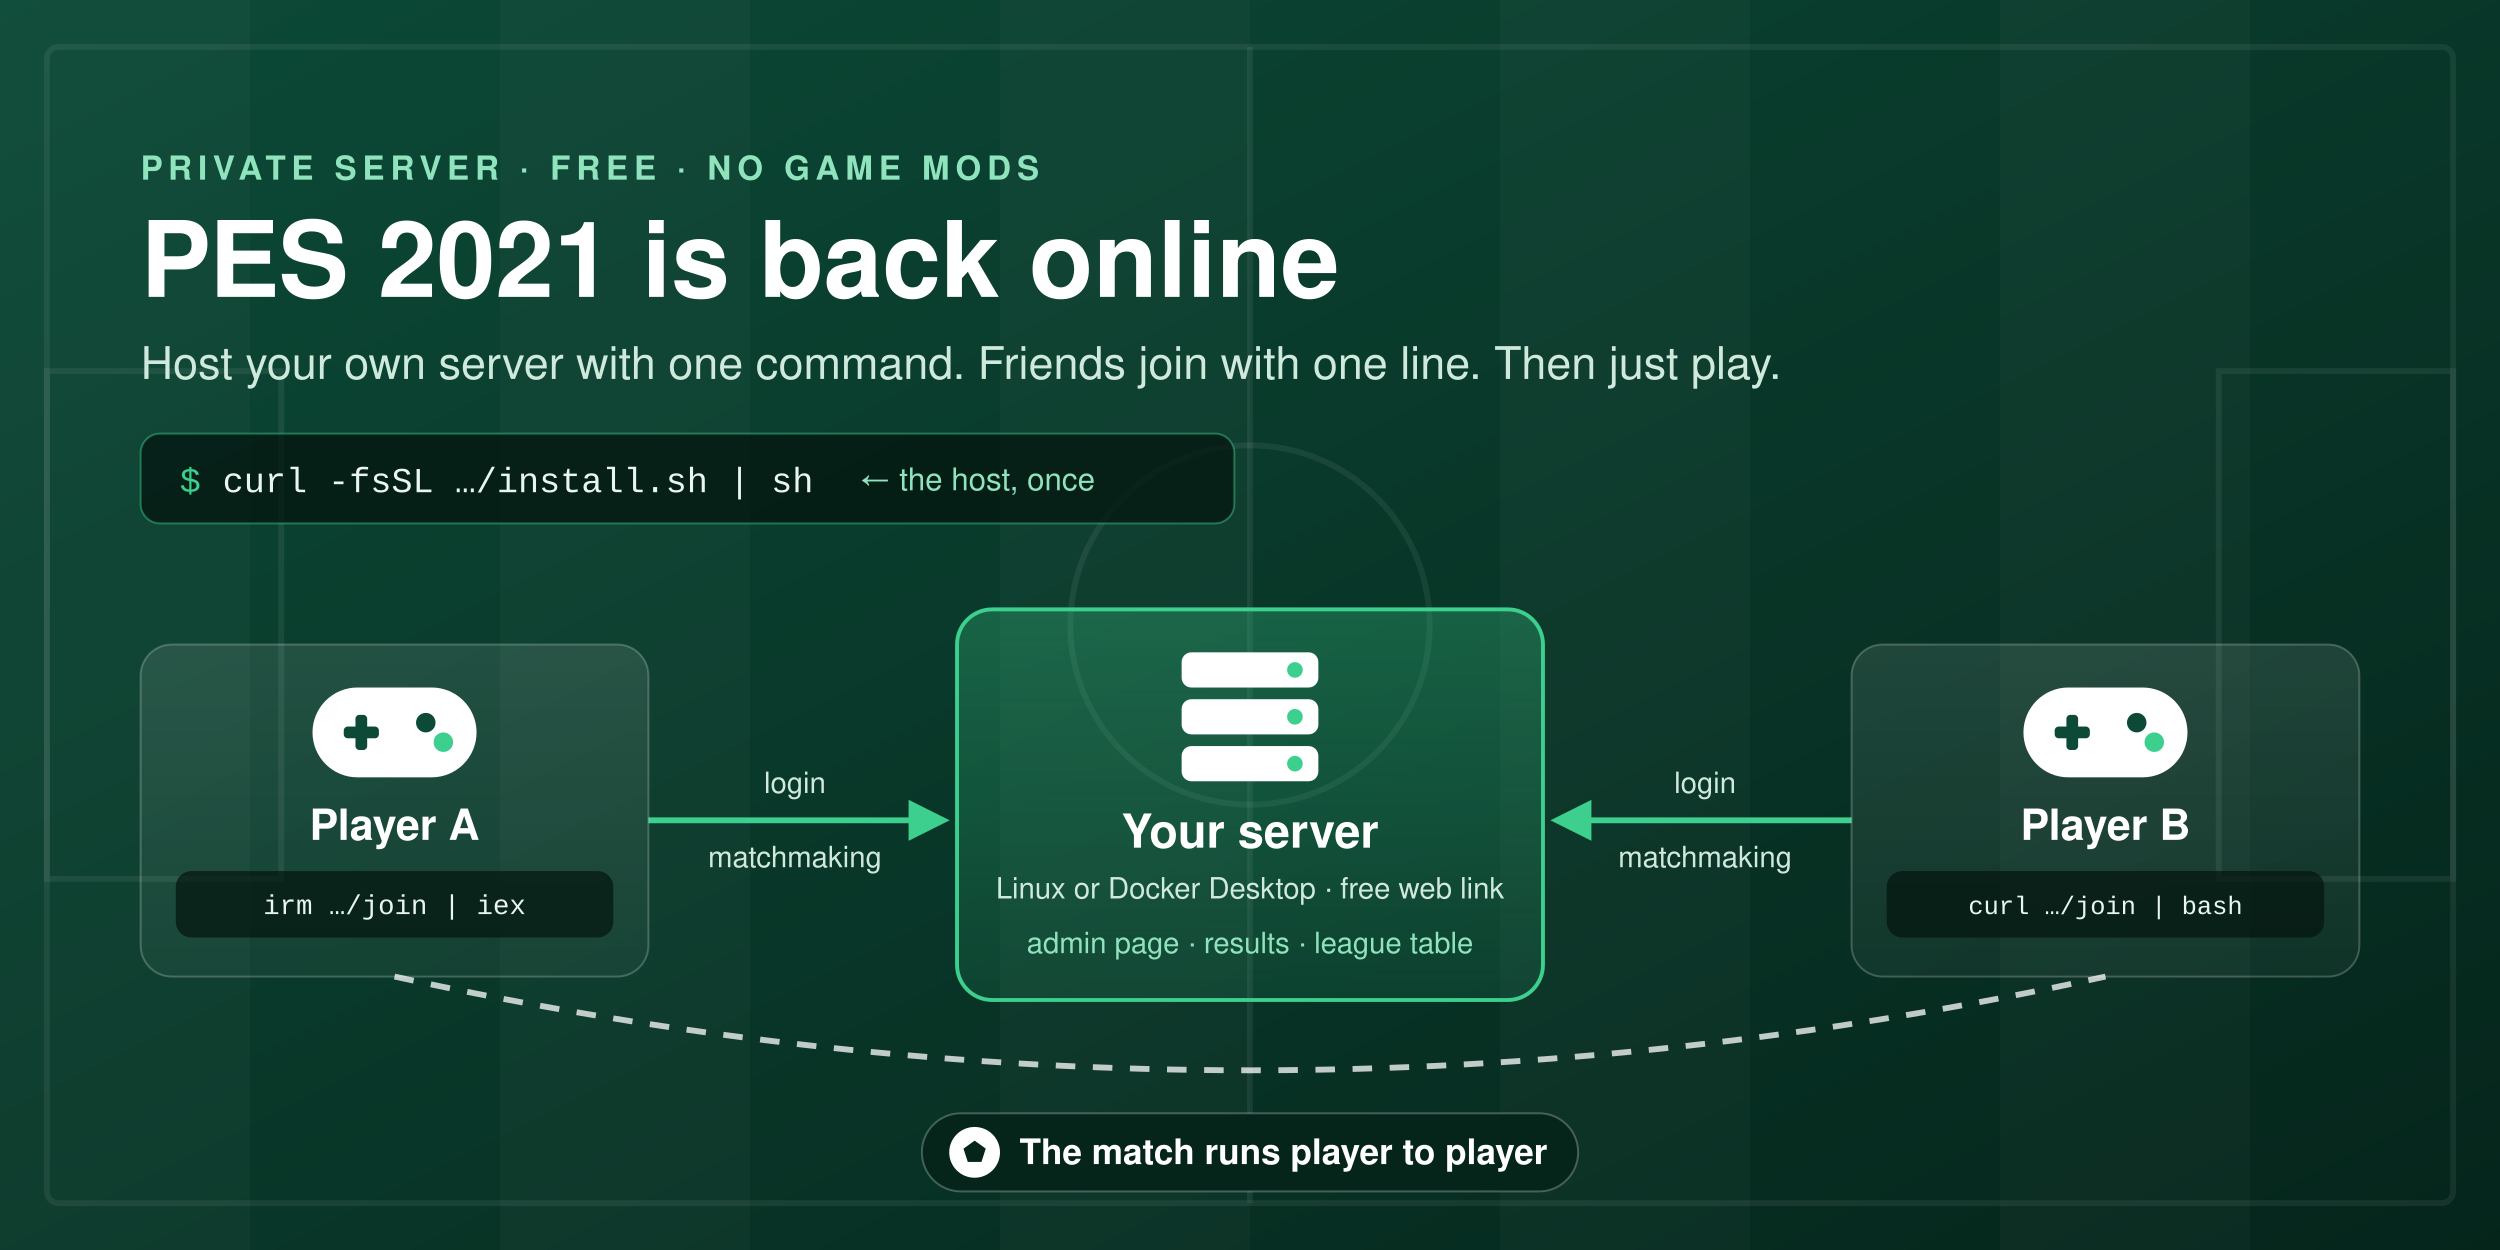
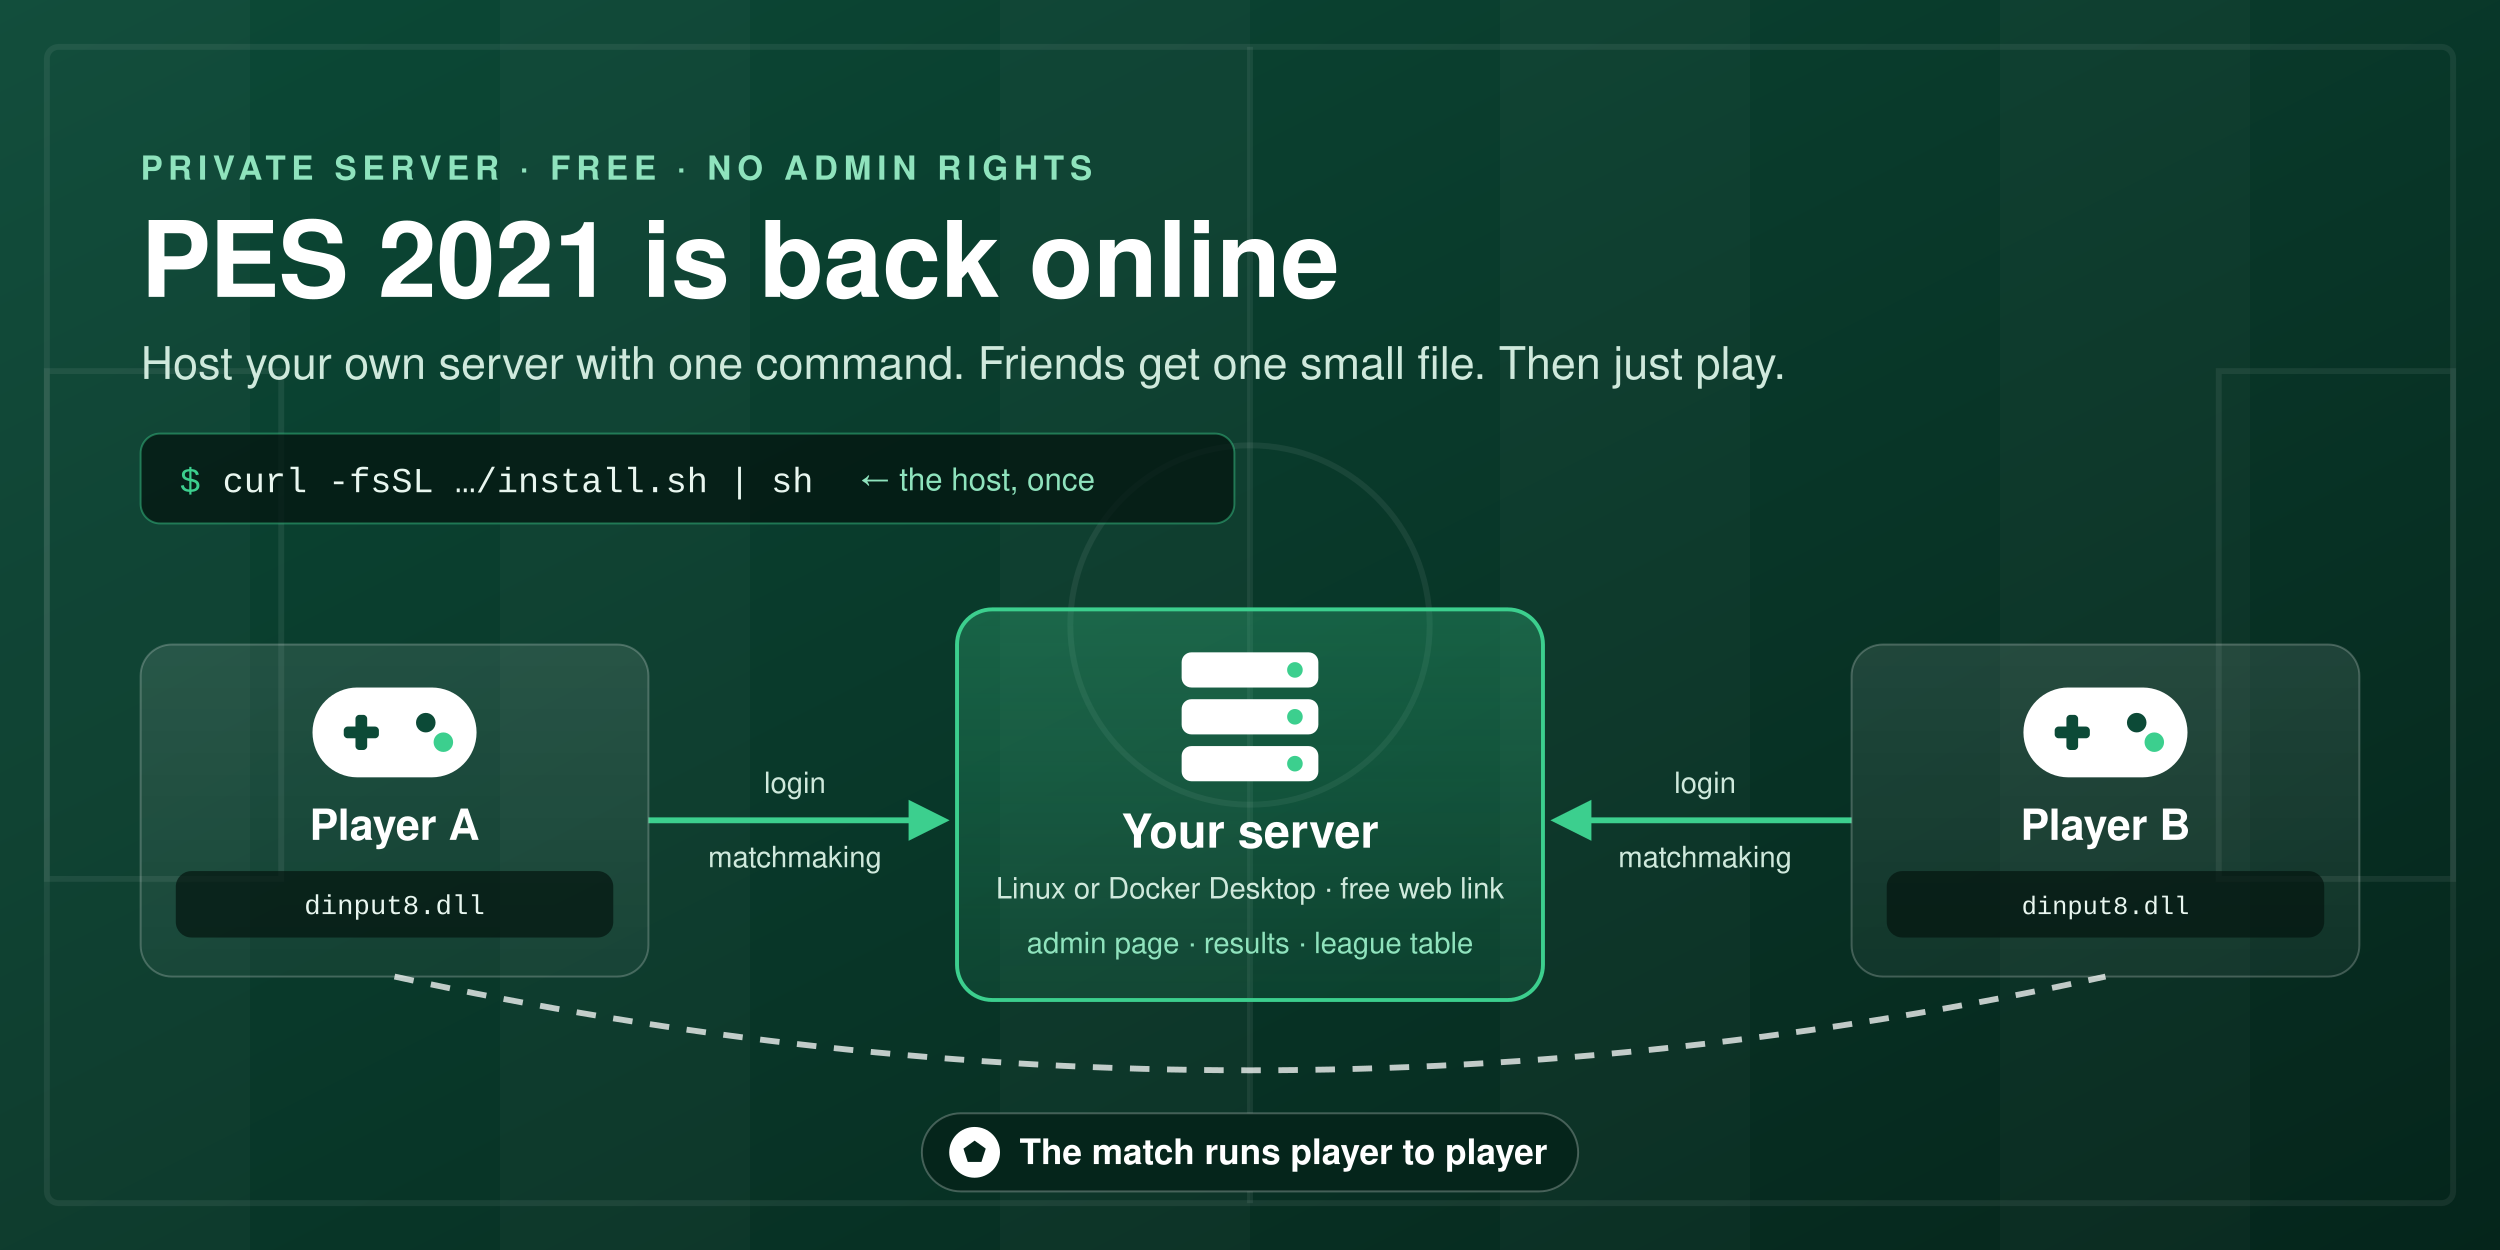
<svg xmlns="http://www.w3.org/2000/svg" viewBox="0 0 1280 640" width="1280" height="640" role="img" aria-label="PES 2021 private server: the host runs one command, friends join with one line, and the match runs player to player">
  <defs>
    <linearGradient id="bg" x1="0" y1="0" x2="1" y2="1">
      <stop offset="0" stop-color="#0c4a37" />
      <stop offset="1" stop-color="#05251b" />
    </linearGradient>
    <linearGradient id="card" x1="0" y1="0" x2="0" y2="1">
      <stop offset="0" stop-color="#ffffff" stop-opacity="0.10" />
      <stop offset="1" stop-color="#ffffff" stop-opacity="0.04" />
    </linearGradient>
    <linearGradient id="srv" x1="0" y1="0" x2="0" y2="1">
      <stop offset="0" stop-color="#3ccf8e" stop-opacity="0.28" />
      <stop offset="1" stop-color="#3ccf8e" stop-opacity="0.10" />
    </linearGradient>
    <marker id="arrow" viewBox="0 0 10 10" refX="8" refY="5" markerWidth="7" markerHeight="7" orient="auto-start-reverse">
      <path d="M0,0 L10,5 L0,10 z" fill="#3ccf8e" />
    </marker>
    <style>
      .sans { font-family: "Segoe UI", "Helvetica Neue", Helvetica, Arial, sans-serif; }
      .mono { font-family: "SFMono-Regular", Consolas, "Liberation Mono", Menlo, monospace; }
    </style>
  </defs>
  <rect width="1280" height="640" fill="url(#bg)" />
  <g fill="#ffffff" opacity="0.025">
    <rect x="0" width="128" height="640" />
    <rect x="256" width="128" height="640" />
    <rect x="512" width="128" height="640" />
    <rect x="768" width="128" height="640" />
    <rect x="1024" width="128" height="640" />
  </g>
  <g fill="none" stroke="#ffffff" stroke-opacity="0.07" stroke-width="3">
    <rect x="24" y="24" width="1232" height="592" rx="6" />
    <line x1="640" y1="24" x2="640" y2="616" />
    <circle cx="640" cy="320" r="92" />
    <rect x="24" y="190" width="120" height="260" />
    <rect x="1136" y="190" width="120" height="260" />
  </g>
-   <text x="72" y="92" class="sans" font-size="17" font-weight="700" letter-spacing="3" fill="#8fe3bd">PRIVATE SERVER · FREE · NO GAME MODS</text>
+   <text x="72" y="92" class="sans" font-size="17" font-weight="700" letter-spacing="3" fill="#8fe3bd">PRIVATE SERVER · FREE · NO ADMIN RIGHTS</text>
  <text x="72" y="152" class="sans" font-size="54" font-weight="800" fill="#ffffff">PES 2021 is back online</text>
-   <text x="72" y="194" class="sans" font-size="23" fill="#cfe9dc">Host your own server with one command. Friends join with one line. Then just play.</text>
+   <text x="72" y="194" class="sans" font-size="23" fill="#cfe9dc">Host your own server with one command. Friends get one small file. Then just play.</text>
  <rect x="72" y="222" width="560" height="46" rx="10" fill="#03150f" fill-opacity="0.75" stroke="#3ccf8e" stroke-opacity="0.45" />
  <text x="92" y="252" class="mono" font-size="18" fill="#3ccf8e">$</text>
  <text x="114" y="252" class="mono" font-size="18" fill="#e8f6ef">curl -fsSL …/install.sh | sh</text>
  <text x="440" y="251" class="sans" font-size="16" fill="#8fe3bd">← the host, once</text>
  <line x1="332" y1="420" x2="482" y2="420" stroke="#3ccf8e" stroke-width="3" marker-end="url(#arrow)" />
  <line x1="948" y1="420" x2="798" y2="420" stroke="#3ccf8e" stroke-width="3" marker-end="url(#arrow)" />
  <text x="407" y="406" class="sans" font-size="15" fill="#cfe9dc" text-anchor="middle">login</text>
  <text x="407" y="444" class="sans" font-size="15" fill="#cfe9dc" text-anchor="middle">matchmaking</text>
  <text x="873" y="406" class="sans" font-size="15" fill="#cfe9dc" text-anchor="middle">login</text>
  <text x="873" y="444" class="sans" font-size="15" fill="#cfe9dc" text-anchor="middle">matchmaking</text>
  <path d="M202,500 Q640,596 1078,500" fill="none" stroke="#ffffff" stroke-opacity="0.75" stroke-width="3" stroke-dasharray="10 9" />
  <g transform="translate(486,590)">
    <rect x="-14" y="-20" width="336" height="40" rx="20" fill="#05251b" stroke="#ffffff" stroke-opacity="0.25" />
    <circle cx="13" cy="0" r="13" fill="#ffffff" />
    <polygon points="13,-6 18.7,-1.9 16.5,4.9 9.5,4.9 7.3,-1.9" fill="#05251b" />
    <text x="36" y="6" class="sans" font-size="18" font-weight="600" fill="#ffffff">The match runs player to player</text>
  </g>
  <g transform="translate(72,330)">
    <rect width="260" height="170" rx="16" fill="url(#card)" stroke="#ffffff" stroke-opacity="0.22" />
    <g transform="translate(88,22)">
      <rect width="84" height="46" rx="23" fill="#ffffff" />
      <rect x="16" y="20" width="18" height="6" rx="2" fill="#0c4a37" />
      <rect x="22" y="14" width="6" height="18" rx="2" fill="#0c4a37" />
      <circle cx="58" cy="18" r="5" fill="#0c4a37" />
      <circle cx="67" cy="28" r="5" fill="#3ccf8e" />
    </g>
    <text x="130" y="100" class="sans" font-size="22" font-weight="700" fill="#ffffff" text-anchor="middle">Player A</text>
    <rect x="18" y="116" width="224" height="34" rx="8" fill="#03150f" fill-opacity="0.7" />
-     <text x="130" y="138" class="mono" font-size="14" fill="#e8f6ef" text-anchor="middle">irm …/join | iex</text>
+     <text x="130" y="138" class="mono" font-size="14" fill="#e8f6ef" text-anchor="middle">dinput8.dll</text>
  </g>
  <g transform="translate(948,330)">
    <rect width="260" height="170" rx="16" fill="url(#card)" stroke="#ffffff" stroke-opacity="0.22" />
    <g transform="translate(88,22)">
      <rect width="84" height="46" rx="23" fill="#ffffff" />
      <rect x="16" y="20" width="18" height="6" rx="2" fill="#0c4a37" />
      <rect x="22" y="14" width="6" height="18" rx="2" fill="#0c4a37" />
      <circle cx="58" cy="18" r="5" fill="#0c4a37" />
      <circle cx="67" cy="28" r="5" fill="#3ccf8e" />
    </g>
    <text x="130" y="100" class="sans" font-size="22" font-weight="700" fill="#ffffff" text-anchor="middle">Player B</text>
    <rect x="18" y="116" width="224" height="34" rx="8" fill="#03150f" fill-opacity="0.7" />
-     <text x="130" y="138" class="mono" font-size="13" fill="#e8f6ef" text-anchor="middle">curl …/join | bash</text>
+     <text x="130" y="138" class="mono" font-size="13" fill="#e8f6ef" text-anchor="middle">dinput8.dll</text>
  </g>
  <g transform="translate(490,312)">
    <rect width="300" height="200" rx="18" fill="url(#srv)" stroke="#3ccf8e" stroke-width="2" />
    <g transform="translate(115,22)">
      <rect width="70" height="18" rx="5" fill="#ffffff" />
      <circle cx="58" cy="9" r="4" fill="#3ccf8e" />
      <rect y="24" width="70" height="18" rx="5" fill="#ffffff" />
      <circle cx="58" cy="33" r="4" fill="#3ccf8e" />
      <rect y="48" width="70" height="18" rx="5" fill="#ffffff" />
      <circle cx="58" cy="57" r="4" fill="#3ccf8e" />
    </g>
    <text x="150" y="122" class="sans" font-size="24" font-weight="800" fill="#ffffff" text-anchor="middle">Your server</text>
    <text x="150" y="148" class="sans" font-size="15" fill="#cfe9dc" text-anchor="middle">Linux or Docker Desktop · free web link</text>
    <text x="150" y="176" class="sans" font-size="15" fill="#8fe3bd" text-anchor="middle">admin page · results · league table</text>
  </g>
</svg>
